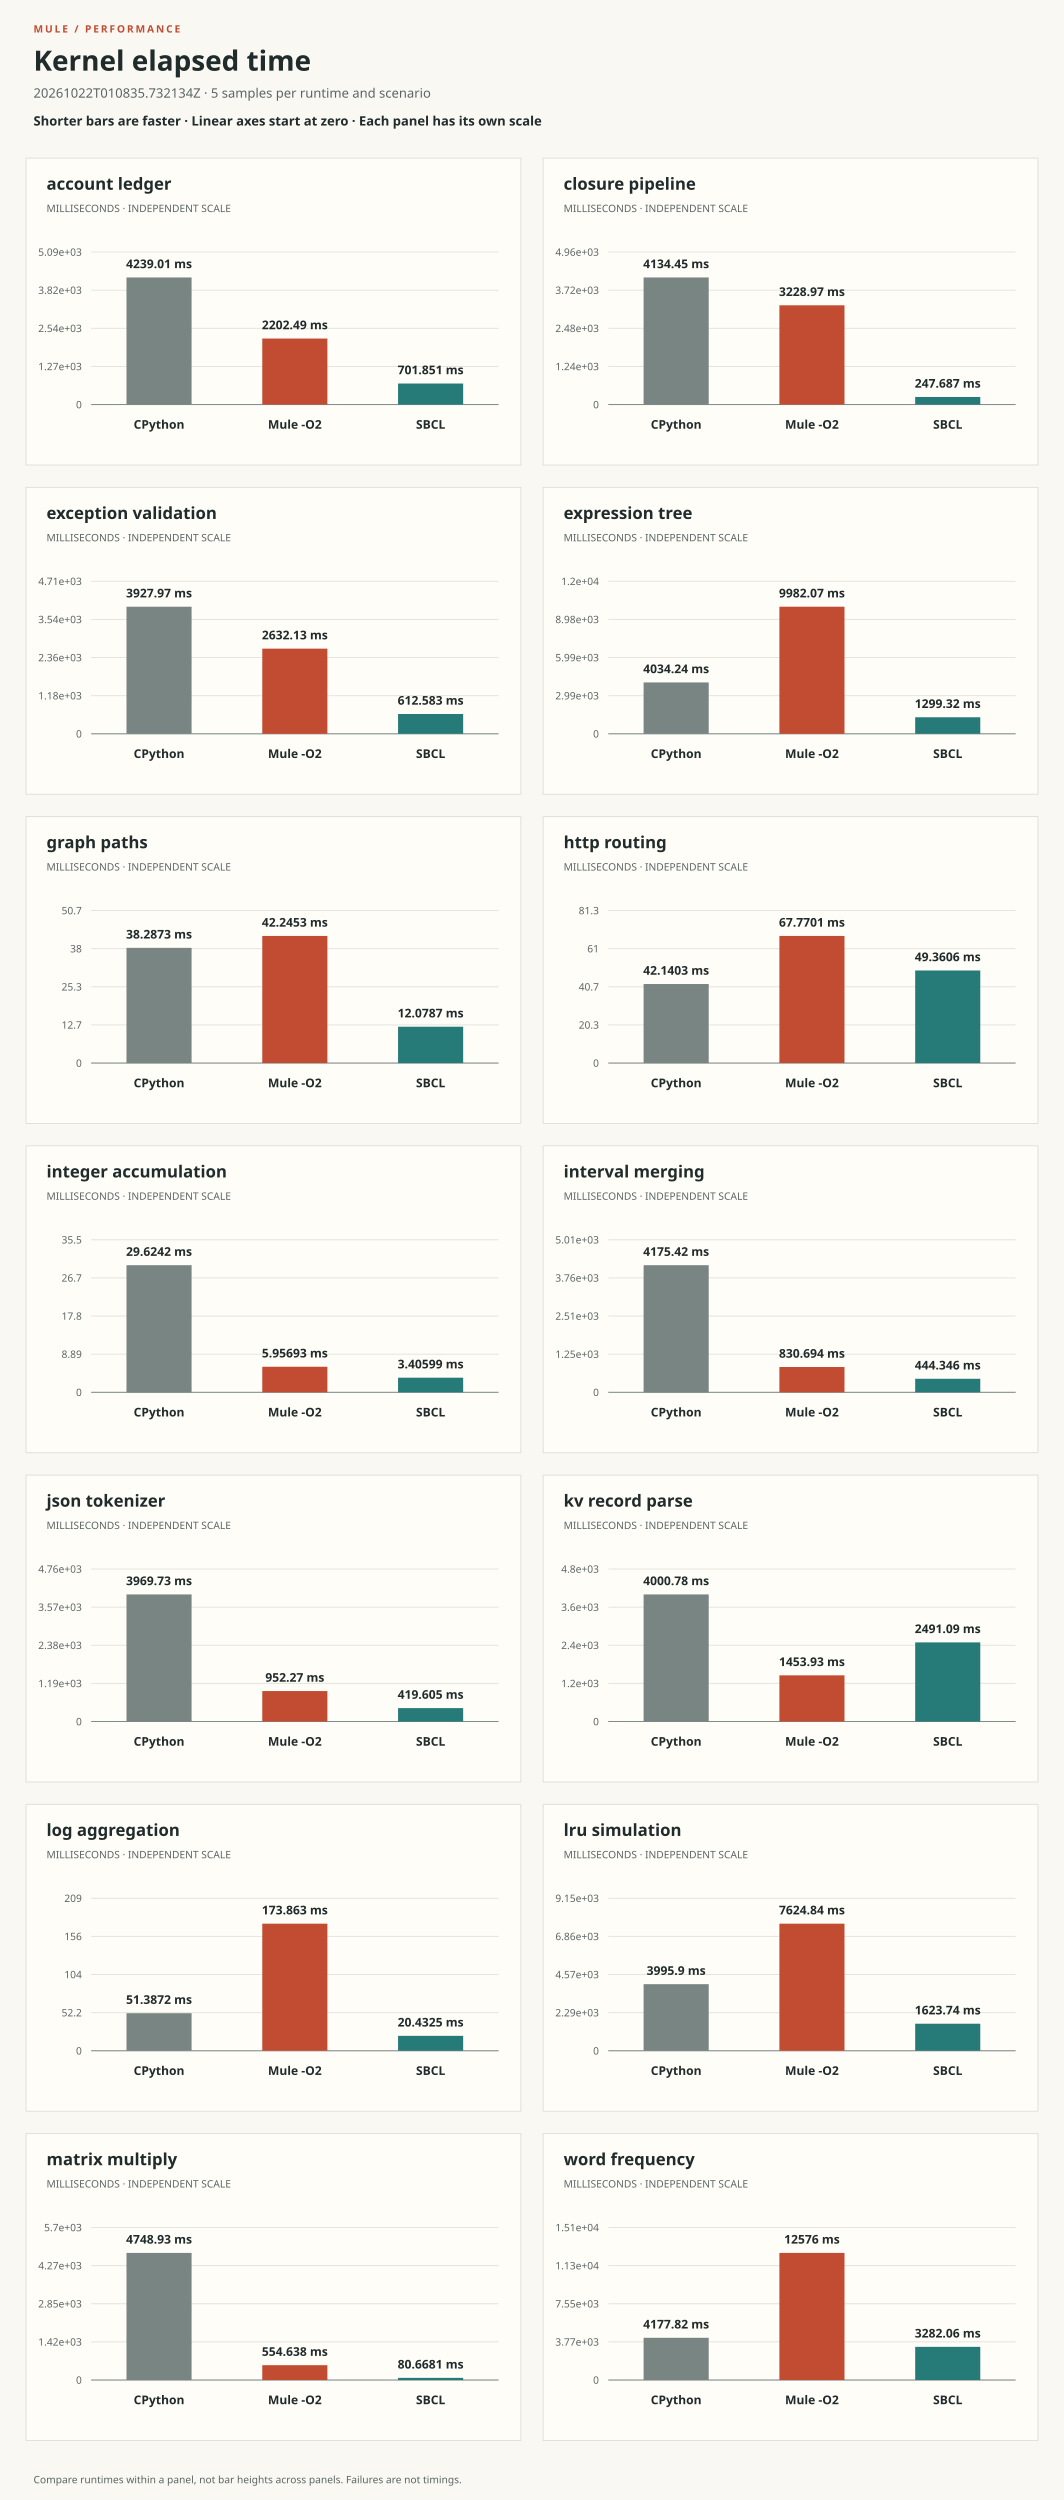
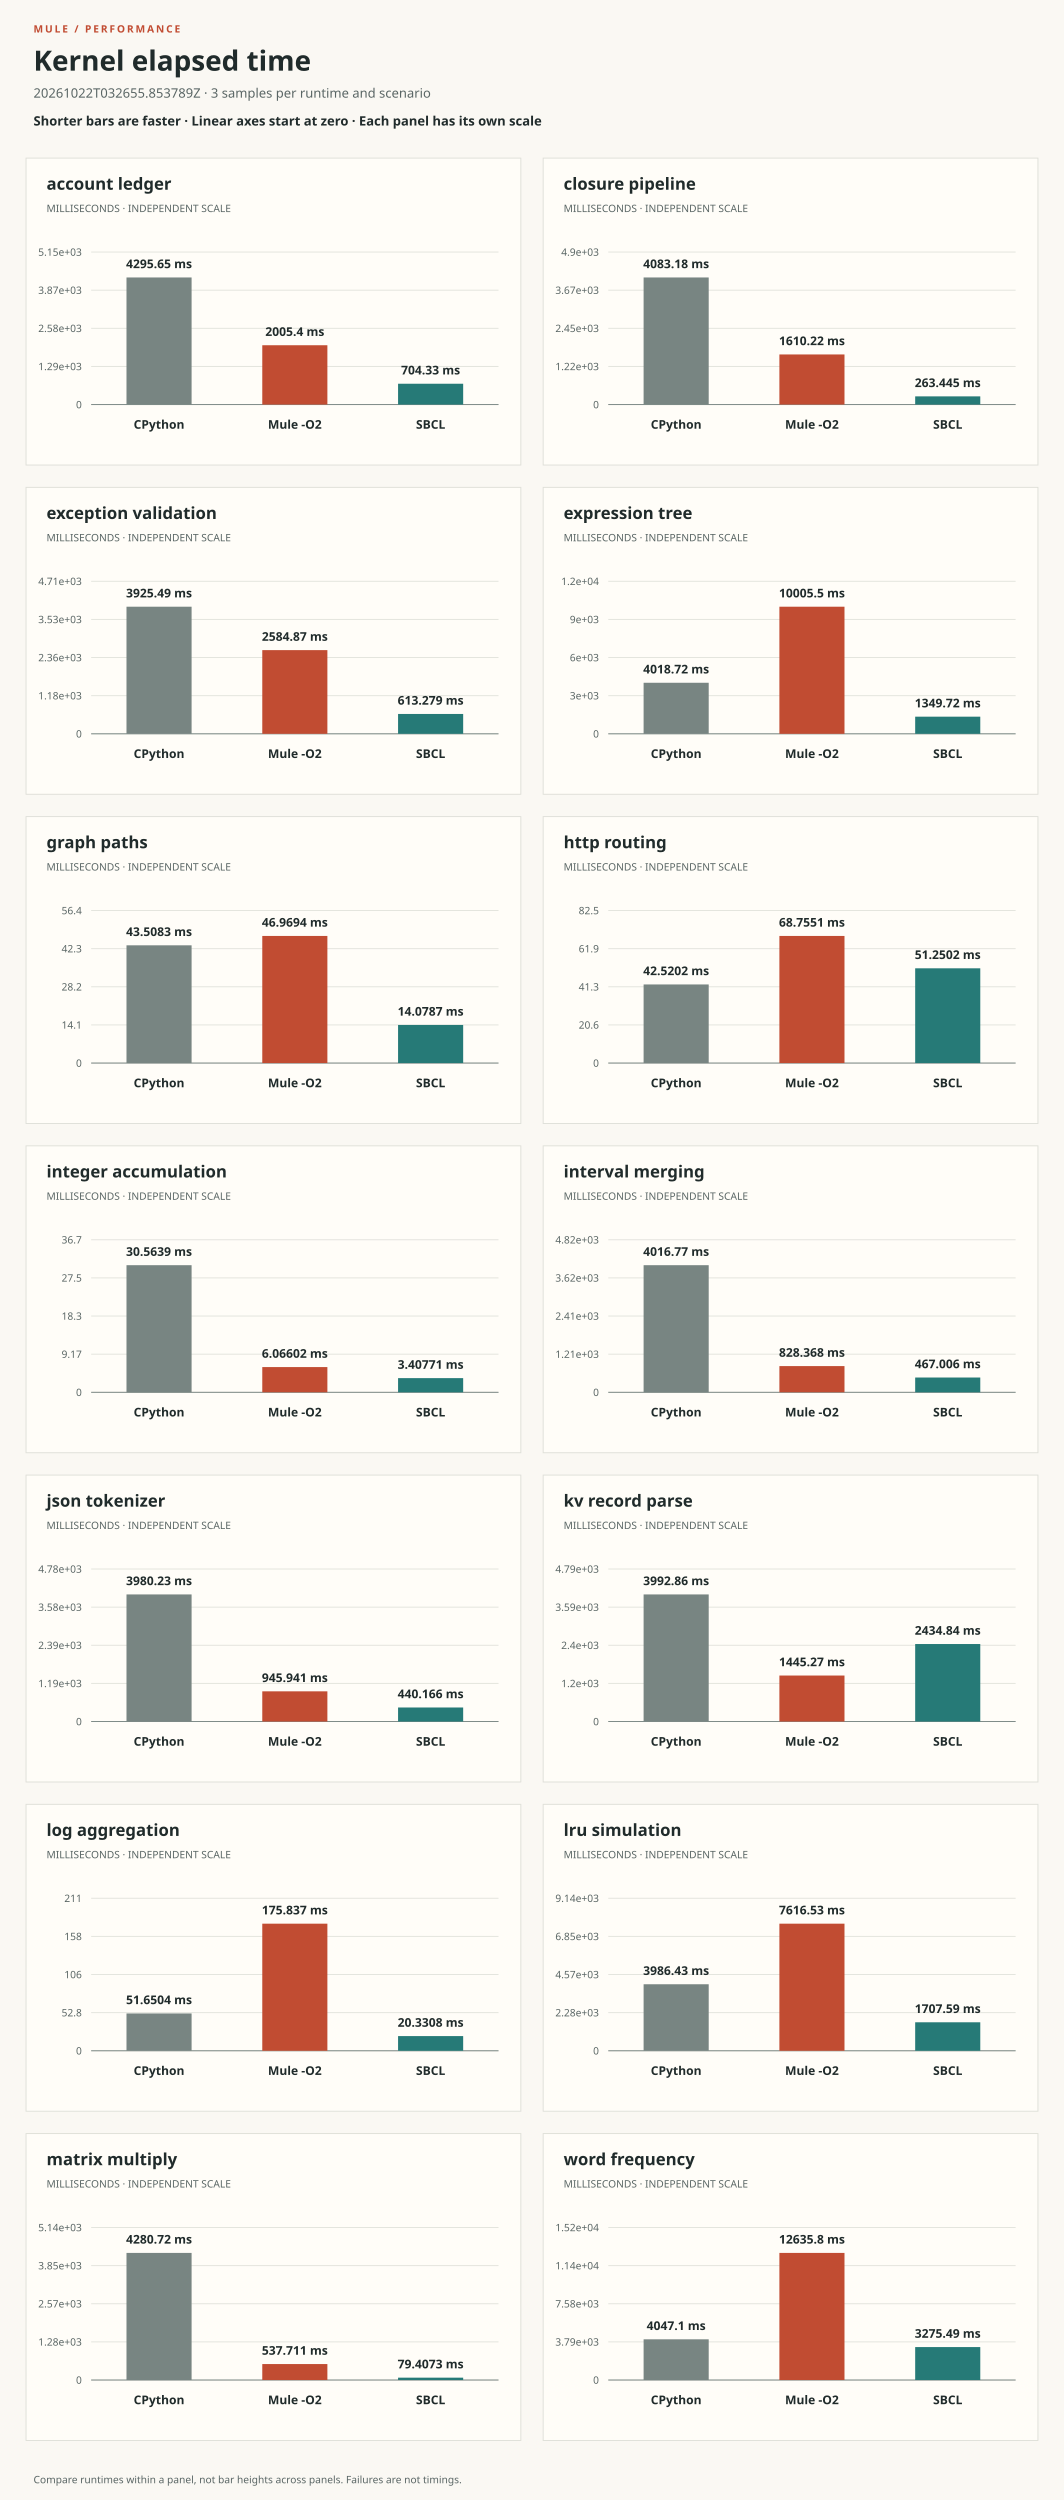
<svg xmlns="http://www.w3.org/2000/svg" viewBox="0 0 1144 2688" role="img" aria-labelledby="title description">
  <rect width="1144" height="2688" fill="#faf8f3" />
  <g font-family="system-ui,sans-serif" fill="#202b2b" font-size="14">
    <text x="36" y="35" font-size="11" font-weight="700" letter-spacing="2" fill="#c14c32">MULE / PERFORMANCE</text>
    <text x="36" y="76" font-size="30" font-weight="650">Kernel elapsed time</text>
-     <text x="36" y="105" fill="#596564">20261022T010835.732134Z · 5 samples per runtime and scenario</text>
+     <text x="36" y="105" fill="#596564">20261022T032655.853789Z · 3 samples per runtime and scenario</text>
    <text x="36" y="135" font-weight="600">Shorter bars are faster · Linear axes start at zero · Each panel has its own scale</text>
    <g data-case="account_ledger">
      <rect x="28" y="170" width="532" height="330" fill="#fffdf8" stroke="#dedfd8" />
      <text x="50" y="204" font-size="18" font-weight="650">account ledger</text>
      <text x="50" y="228" font-size="11" fill="#596564">MILLISECONDS · INDEPENDENT SCALE</text>
      <line x1="98" y1="435.00" x2="536" y2="435.00" stroke="#e2e3dc" />
      <text x="88" y="439.00" font-size="11" fill="#596564" text-anchor="end">0</text>
      <line x1="98" y1="394.00" x2="536" y2="394.00" stroke="#e2e3dc" />
-       <text x="88" y="398.00" font-size="11" fill="#596564" text-anchor="end">1.27e+03</text>
+       <text x="88" y="398.00" font-size="11" fill="#596564" text-anchor="end">1.29e+03</text>
      <line x1="98" y1="353.00" x2="536" y2="353.00" stroke="#e2e3dc" />
-       <text x="88" y="357.00" font-size="11" fill="#596564" text-anchor="end">2.54e+03</text>
+       <text x="88" y="357.00" font-size="11" fill="#596564" text-anchor="end">2.58e+03</text>
      <line x1="98" y1="312.00" x2="536" y2="312.00" stroke="#e2e3dc" />
-       <text x="88" y="316.00" font-size="11" fill="#596564" text-anchor="end">3.82e+03</text>
+       <text x="88" y="316.00" font-size="11" fill="#596564" text-anchor="end">3.87e+03</text>
      <line x1="98" y1="271.00" x2="536" y2="271.00" stroke="#e2e3dc" />
-       <text x="88" y="275.00" font-size="11" fill="#596564" text-anchor="end">5.09e+03</text>
+       <text x="88" y="275.00" font-size="11" fill="#596564" text-anchor="end">5.15e+03</text>
      <line data-zero-y="435" x1="98" y1="435" x2="536" y2="435" stroke="#788582" />
-       <rect data-runtime="cpython" data-ms="4239.0072980015248" x="136.00" y="298.33" width="70.00" height="136.67" fill="#788582" />
-       <text x="171.00" y="288.33" text-anchor="middle" font-size="13" font-weight="650">4239.01 ms</text>
+       <rect data-runtime="cpython" data-ms="4295.6498000021384" x="136.00" y="298.33" width="70.00" height="136.67" fill="#788582" />
+       <text x="171.00" y="288.33" text-anchor="middle" font-size="13" font-weight="650">4295.65 ms</text>
      <text data-runtime="cpython" x="171.00" y="461" text-anchor="middle" font-size="13" font-weight="600">CPython</text>
-       <rect data-runtime="mule-o2" data-ms="2202.4853719995008" x="282.00" y="363.99" width="70.00" height="71.01" fill="#c14c32" />
-       <text x="317.00" y="353.99" text-anchor="middle" font-size="13" font-weight="650">2202.49 ms</text>
+       <rect data-runtime="mule-o2" data-ms="2005.4009609993955" x="282.00" y="371.20" width="70.00" height="63.80" fill="#c14c32" />
+       <text x="317.00" y="361.20" text-anchor="middle" font-size="13" font-weight="650">2005.4 ms</text>
      <text data-runtime="mule-o2" x="317.00" y="461" text-anchor="middle" font-size="13" font-weight="600">Mule -O2</text>
-       <rect data-runtime="sbcl" data-ms="701.85125500211143" x="428.00" y="412.37" width="70.00" height="22.63" fill="#267a77" />
-       <text x="463.00" y="402.37" text-anchor="middle" font-size="13" font-weight="650">701.851 ms</text>
+       <rect data-runtime="sbcl" data-ms="704.32953800263931" x="428.00" y="412.59" width="70.00" height="22.41" fill="#267a77" />
+       <text x="463.00" y="402.59" text-anchor="middle" font-size="13" font-weight="650">704.33 ms</text>
      <text data-runtime="sbcl" x="463.00" y="461" text-anchor="middle" font-size="13" font-weight="600">SBCL</text>
    </g>
    <g data-case="closure_pipeline">
      <rect x="584" y="170" width="532" height="330" fill="#fffdf8" stroke="#dedfd8" />
      <text x="606" y="204" font-size="18" font-weight="650">closure pipeline</text>
      <text x="606" y="228" font-size="11" fill="#596564">MILLISECONDS · INDEPENDENT SCALE</text>
      <line x1="654" y1="435.00" x2="1092" y2="435.00" stroke="#e2e3dc" />
      <text x="644" y="439.00" font-size="11" fill="#596564" text-anchor="end">0</text>
      <line x1="654" y1="394.00" x2="1092" y2="394.00" stroke="#e2e3dc" />
-       <text x="644" y="398.00" font-size="11" fill="#596564" text-anchor="end">1.24e+03</text>
+       <text x="644" y="398.00" font-size="11" fill="#596564" text-anchor="end">1.22e+03</text>
      <line x1="654" y1="353.00" x2="1092" y2="353.00" stroke="#e2e3dc" />
-       <text x="644" y="357.00" font-size="11" fill="#596564" text-anchor="end">2.48e+03</text>
+       <text x="644" y="357.00" font-size="11" fill="#596564" text-anchor="end">2.45e+03</text>
      <line x1="654" y1="312.00" x2="1092" y2="312.00" stroke="#e2e3dc" />
-       <text x="644" y="316.00" font-size="11" fill="#596564" text-anchor="end">3.72e+03</text>
+       <text x="644" y="316.00" font-size="11" fill="#596564" text-anchor="end">3.67e+03</text>
      <line x1="654" y1="271.00" x2="1092" y2="271.00" stroke="#e2e3dc" />
-       <text x="644" y="275.00" font-size="11" fill="#596564" text-anchor="end">4.96e+03</text>
+       <text x="644" y="275.00" font-size="11" fill="#596564" text-anchor="end">4.9e+03</text>
      <line data-zero-y="435" x1="654" y1="435" x2="1092" y2="435" stroke="#788582" />
-       <rect data-runtime="cpython" data-ms="4134.4491480012948" x="692.00" y="298.33" width="70.00" height="136.67" fill="#788582" />
-       <text x="727.00" y="288.33" text-anchor="middle" font-size="13" font-weight="650">4134.45 ms</text>
+       <rect data-runtime="cpython" data-ms="4083.1812180003908" x="692.00" y="298.33" width="70.00" height="136.67" fill="#788582" />
+       <text x="727.00" y="288.33" text-anchor="middle" font-size="13" font-weight="650">4083.18 ms</text>
      <text data-runtime="cpython" x="727.00" y="461" text-anchor="middle" font-size="13" font-weight="600">CPython</text>
-       <rect data-runtime="mule-o2" data-ms="3228.971027998341" x="838.00" y="328.26" width="70.00" height="106.74" fill="#c14c32" />
-       <text x="873.00" y="318.26" text-anchor="middle" font-size="13" font-weight="650">3228.97 ms</text>
+       <rect data-runtime="mule-o2" data-ms="1610.2171820020885" x="838.00" y="381.11" width="70.00" height="53.89" fill="#c14c32" />
+       <text x="873.00" y="371.11" text-anchor="middle" font-size="13" font-weight="650">1610.22 ms</text>
      <text data-runtime="mule-o2" x="873.00" y="461" text-anchor="middle" font-size="13" font-weight="600">Mule -O2</text>
-       <rect data-runtime="sbcl" data-ms="247.68720499923802" x="984.00" y="426.81" width="70.00" height="8.19" fill="#267a77" />
-       <text x="1019.00" y="416.81" text-anchor="middle" font-size="13" font-weight="650">247.687 ms</text>
+       <rect data-runtime="sbcl" data-ms="263.44468900060747" x="984.00" y="426.18" width="70.00" height="8.82" fill="#267a77" />
+       <text x="1019.00" y="416.18" text-anchor="middle" font-size="13" font-weight="650">263.445 ms</text>
      <text data-runtime="sbcl" x="1019.00" y="461" text-anchor="middle" font-size="13" font-weight="600">SBCL</text>
    </g>
    <g data-case="exception_validation">
      <rect x="28" y="524" width="532" height="330" fill="#fffdf8" stroke="#dedfd8" />
      <text x="50" y="558" font-size="18" font-weight="650">exception validation</text>
      <text x="50" y="582" font-size="11" fill="#596564">MILLISECONDS · INDEPENDENT SCALE</text>
      <line x1="98" y1="789.00" x2="536" y2="789.00" stroke="#e2e3dc" />
      <text x="88" y="793.00" font-size="11" fill="#596564" text-anchor="end">0</text>
      <line x1="98" y1="748.00" x2="536" y2="748.00" stroke="#e2e3dc" />
      <text x="88" y="752.00" font-size="11" fill="#596564" text-anchor="end">1.18e+03</text>
      <line x1="98" y1="707.00" x2="536" y2="707.00" stroke="#e2e3dc" />
      <text x="88" y="711.00" font-size="11" fill="#596564" text-anchor="end">2.36e+03</text>
      <line x1="98" y1="666.00" x2="536" y2="666.00" stroke="#e2e3dc" />
-       <text x="88" y="670.00" font-size="11" fill="#596564" text-anchor="end">3.54e+03</text>
+       <text x="88" y="670.00" font-size="11" fill="#596564" text-anchor="end">3.53e+03</text>
      <line x1="98" y1="625.00" x2="536" y2="625.00" stroke="#e2e3dc" />
      <text x="88" y="629.00" font-size="11" fill="#596564" text-anchor="end">4.71e+03</text>
      <line data-zero-y="789" x1="98" y1="789" x2="536" y2="789" stroke="#788582" />
-       <rect data-runtime="cpython" data-ms="3927.9719609985477" x="136.00" y="652.33" width="70.00" height="136.67" fill="#788582" />
-       <text x="171.00" y="642.33" text-anchor="middle" font-size="13" font-weight="650">3927.97 ms</text>
+       <rect data-runtime="cpython" data-ms="3925.4858260028413" x="136.00" y="652.33" width="70.00" height="136.67" fill="#788582" />
+       <text x="171.00" y="642.33" text-anchor="middle" font-size="13" font-weight="650">3925.49 ms</text>
      <text data-runtime="cpython" x="171.00" y="815" text-anchor="middle" font-size="13" font-weight="600">CPython</text>
-       <rect data-runtime="mule-o2" data-ms="2632.1332570005325" x="282.00" y="697.42" width="70.00" height="91.58" fill="#c14c32" />
-       <text x="317.00" y="687.42" text-anchor="middle" font-size="13" font-weight="650">2632.13 ms</text>
+       <rect data-runtime="mule-o2" data-ms="2584.8655089976091" x="282.00" y="699.01" width="70.00" height="89.99" fill="#c14c32" />
+       <text x="317.00" y="689.01" text-anchor="middle" font-size="13" font-weight="650">2584.87 ms</text>
      <text data-runtime="mule-o2" x="317.00" y="815" text-anchor="middle" font-size="13" font-weight="600">Mule -O2</text>
-       <rect data-runtime="sbcl" data-ms="612.58328099938808" x="428.00" y="767.69" width="70.00" height="21.31" fill="#267a77" />
-       <text x="463.00" y="757.69" text-anchor="middle" font-size="13" font-weight="650">612.583 ms</text>
+       <rect data-runtime="sbcl" data-ms="613.27900800097268" x="428.00" y="767.65" width="70.00" height="21.35" fill="#267a77" />
+       <text x="463.00" y="757.65" text-anchor="middle" font-size="13" font-weight="650">613.279 ms</text>
      <text data-runtime="sbcl" x="463.00" y="815" text-anchor="middle" font-size="13" font-weight="600">SBCL</text>
    </g>
    <g data-case="expression_tree">
      <rect x="584" y="524" width="532" height="330" fill="#fffdf8" stroke="#dedfd8" />
      <text x="606" y="558" font-size="18" font-weight="650">expression tree</text>
      <text x="606" y="582" font-size="11" fill="#596564">MILLISECONDS · INDEPENDENT SCALE</text>
      <line x1="654" y1="789.00" x2="1092" y2="789.00" stroke="#e2e3dc" />
      <text x="644" y="793.00" font-size="11" fill="#596564" text-anchor="end">0</text>
      <line x1="654" y1="748.00" x2="1092" y2="748.00" stroke="#e2e3dc" />
-       <text x="644" y="752.00" font-size="11" fill="#596564" text-anchor="end">2.99e+03</text>
+       <text x="644" y="752.00" font-size="11" fill="#596564" text-anchor="end">3e+03</text>
      <line x1="654" y1="707.00" x2="1092" y2="707.00" stroke="#e2e3dc" />
-       <text x="644" y="711.00" font-size="11" fill="#596564" text-anchor="end">5.99e+03</text>
+       <text x="644" y="711.00" font-size="11" fill="#596564" text-anchor="end">6e+03</text>
      <line x1="654" y1="666.00" x2="1092" y2="666.00" stroke="#e2e3dc" />
-       <text x="644" y="670.00" font-size="11" fill="#596564" text-anchor="end">8.98e+03</text>
+       <text x="644" y="670.00" font-size="11" fill="#596564" text-anchor="end">9e+03</text>
      <line x1="654" y1="625.00" x2="1092" y2="625.00" stroke="#e2e3dc" />
      <text x="644" y="629.00" font-size="11" fill="#596564" text-anchor="end">1.2e+04</text>
      <line data-zero-y="789" x1="654" y1="789" x2="1092" y2="789" stroke="#788582" />
-       <rect data-runtime="cpython" data-ms="4034.2350210012228" x="692.00" y="733.77" width="70.00" height="55.23" fill="#788582" />
-       <text x="727.00" y="723.77" text-anchor="middle" font-size="13" font-weight="650">4034.24 ms</text>
+       <rect data-runtime="cpython" data-ms="4018.7200609980209" x="692.00" y="734.11" width="70.00" height="54.89" fill="#788582" />
+       <text x="727.00" y="724.11" text-anchor="middle" font-size="13" font-weight="650">4018.72 ms</text>
      <text data-runtime="cpython" x="727.00" y="815" text-anchor="middle" font-size="13" font-weight="600">CPython</text>
-       <rect data-runtime="mule-o2" data-ms="9982.067618999281" x="838.00" y="652.33" width="70.00" height="136.67" fill="#c14c32" />
-       <text x="873.00" y="642.33" text-anchor="middle" font-size="13" font-weight="650">9982.07 ms</text>
+       <rect data-runtime="mule-o2" data-ms="10005.468662999192" x="838.00" y="652.33" width="70.00" height="136.67" fill="#c14c32" />
+       <text x="873.00" y="642.33" text-anchor="middle" font-size="13" font-weight="650">10005.5 ms</text>
      <text data-runtime="mule-o2" x="873.00" y="815" text-anchor="middle" font-size="13" font-weight="600">Mule -O2</text>
-       <rect data-runtime="sbcl" data-ms="1299.3203440018988" x="984.00" y="771.21" width="70.00" height="17.79" fill="#267a77" />
-       <text x="1019.00" y="761.21" text-anchor="middle" font-size="13" font-weight="650">1299.32 ms</text>
+       <rect data-runtime="sbcl" data-ms="1349.7156789999281" x="984.00" y="770.56" width="70.00" height="18.44" fill="#267a77" />
+       <text x="1019.00" y="760.56" text-anchor="middle" font-size="13" font-weight="650">1349.72 ms</text>
      <text data-runtime="sbcl" x="1019.00" y="815" text-anchor="middle" font-size="13" font-weight="600">SBCL</text>
    </g>
    <g data-case="graph_paths">
      <rect x="28" y="878" width="532" height="330" fill="#fffdf8" stroke="#dedfd8" />
      <text x="50" y="912" font-size="18" font-weight="650">graph paths</text>
      <text x="50" y="936" font-size="11" fill="#596564">MILLISECONDS · INDEPENDENT SCALE</text>
      <line x1="98" y1="1143.00" x2="536" y2="1143.00" stroke="#e2e3dc" />
      <text x="88" y="1147.00" font-size="11" fill="#596564" text-anchor="end">0</text>
      <line x1="98" y1="1102.00" x2="536" y2="1102.00" stroke="#e2e3dc" />
-       <text x="88" y="1106.00" font-size="11" fill="#596564" text-anchor="end">12.7</text>
+       <text x="88" y="1106.00" font-size="11" fill="#596564" text-anchor="end">14.1</text>
      <line x1="98" y1="1061.00" x2="536" y2="1061.00" stroke="#e2e3dc" />
-       <text x="88" y="1065.00" font-size="11" fill="#596564" text-anchor="end">25.3</text>
+       <text x="88" y="1065.00" font-size="11" fill="#596564" text-anchor="end">28.2</text>
      <line x1="98" y1="1020.00" x2="536" y2="1020.00" stroke="#e2e3dc" />
-       <text x="88" y="1024.00" font-size="11" fill="#596564" text-anchor="end">38</text>
+       <text x="88" y="1024.00" font-size="11" fill="#596564" text-anchor="end">42.3</text>
      <line x1="98" y1="979.00" x2="536" y2="979.00" stroke="#e2e3dc" />
-       <text x="88" y="983.00" font-size="11" fill="#596564" text-anchor="end">50.7</text>
+       <text x="88" y="983.00" font-size="11" fill="#596564" text-anchor="end">56.4</text>
      <line data-zero-y="1143" x1="98" y1="1143" x2="536" y2="1143" stroke="#788582" />
-       <rect data-runtime="cpython" data-ms="38.287270999717293" x="136.00" y="1019.14" width="70.00" height="123.86" fill="#788582" />
-       <text x="171.00" y="1009.14" text-anchor="middle" font-size="13" font-weight="650">38.2873 ms</text>
+       <rect data-runtime="cpython" data-ms="43.508342001587152" x="136.00" y="1016.40" width="70.00" height="126.60" fill="#788582" />
+       <text x="171.00" y="1006.40" text-anchor="middle" font-size="13" font-weight="650">43.5083 ms</text>
      <text data-runtime="cpython" x="171.00" y="1169" text-anchor="middle" font-size="13" font-weight="600">CPython</text>
-       <rect data-runtime="mule-o2" data-ms="42.24528299891972" x="282.00" y="1006.33" width="70.00" height="136.67" fill="#c14c32" />
-       <text x="317.00" y="996.33" text-anchor="middle" font-size="13" font-weight="650">42.2453 ms</text>
+       <rect data-runtime="mule-o2" data-ms="46.969433999038301" x="282.00" y="1006.33" width="70.00" height="136.67" fill="#c14c32" />
+       <text x="317.00" y="996.33" text-anchor="middle" font-size="13" font-weight="650">46.9694 ms</text>
      <text data-runtime="mule-o2" x="317.00" y="1169" text-anchor="middle" font-size="13" font-weight="600">Mule -O2</text>
-       <rect data-runtime="sbcl" data-ms="12.078650001058122" x="428.00" y="1103.92" width="70.00" height="39.08" fill="#267a77" />
-       <text x="463.00" y="1093.92" text-anchor="middle" font-size="13" font-weight="650">12.0787 ms</text>
+       <rect data-runtime="sbcl" data-ms="14.078666998102563" x="428.00" y="1102.04" width="70.00" height="40.96" fill="#267a77" />
+       <text x="463.00" y="1092.04" text-anchor="middle" font-size="13" font-weight="650">14.0787 ms</text>
      <text data-runtime="sbcl" x="463.00" y="1169" text-anchor="middle" font-size="13" font-weight="600">SBCL</text>
    </g>
    <g data-case="http_routing">
      <rect x="584" y="878" width="532" height="330" fill="#fffdf8" stroke="#dedfd8" />
      <text x="606" y="912" font-size="18" font-weight="650">http routing</text>
      <text x="606" y="936" font-size="11" fill="#596564">MILLISECONDS · INDEPENDENT SCALE</text>
      <line x1="654" y1="1143.00" x2="1092" y2="1143.00" stroke="#e2e3dc" />
      <text x="644" y="1147.00" font-size="11" fill="#596564" text-anchor="end">0</text>
      <line x1="654" y1="1102.00" x2="1092" y2="1102.00" stroke="#e2e3dc" />
-       <text x="644" y="1106.00" font-size="11" fill="#596564" text-anchor="end">20.3</text>
+       <text x="644" y="1106.00" font-size="11" fill="#596564" text-anchor="end">20.6</text>
      <line x1="654" y1="1061.00" x2="1092" y2="1061.00" stroke="#e2e3dc" />
-       <text x="644" y="1065.00" font-size="11" fill="#596564" text-anchor="end">40.7</text>
+       <text x="644" y="1065.00" font-size="11" fill="#596564" text-anchor="end">41.3</text>
      <line x1="654" y1="1020.00" x2="1092" y2="1020.00" stroke="#e2e3dc" />
-       <text x="644" y="1024.00" font-size="11" fill="#596564" text-anchor="end">61</text>
+       <text x="644" y="1024.00" font-size="11" fill="#596564" text-anchor="end">61.9</text>
      <line x1="654" y1="979.00" x2="1092" y2="979.00" stroke="#e2e3dc" />
-       <text x="644" y="983.00" font-size="11" fill="#596564" text-anchor="end">81.3</text>
+       <text x="644" y="983.00" font-size="11" fill="#596564" text-anchor="end">82.5</text>
      <line data-zero-y="1143" x1="654" y1="1143" x2="1092" y2="1143" stroke="#788582" />
-       <rect data-runtime="cpython" data-ms="42.140345998632256" x="692.00" y="1058.02" width="70.00" height="84.98" fill="#788582" />
-       <text x="727.00" y="1048.02" text-anchor="middle" font-size="13" font-weight="650">42.1403 ms</text>
+       <rect data-runtime="cpython" data-ms="42.520202001469443" x="692.00" y="1058.48" width="70.00" height="84.52" fill="#788582" />
+       <text x="727.00" y="1048.48" text-anchor="middle" font-size="13" font-weight="650">42.5202 ms</text>
      <text data-runtime="cpython" x="727.00" y="1169" text-anchor="middle" font-size="13" font-weight="600">CPython</text>
-       <rect data-runtime="mule-o2" data-ms="67.770113000733545" x="838.00" y="1006.33" width="70.00" height="136.67" fill="#c14c32" />
-       <text x="873.00" y="996.33" text-anchor="middle" font-size="13" font-weight="650">67.7701 ms</text>
+       <rect data-runtime="mule-o2" data-ms="68.7550540023949" x="838.00" y="1006.33" width="70.00" height="136.67" fill="#c14c32" />
+       <text x="873.00" y="996.33" text-anchor="middle" font-size="13" font-weight="650">68.7551 ms</text>
      <text data-runtime="mule-o2" x="873.00" y="1169" text-anchor="middle" font-size="13" font-weight="600">Mule -O2</text>
-       <rect data-runtime="sbcl" data-ms="49.360557000909466" x="984.00" y="1043.46" width="70.00" height="99.54" fill="#267a77" />
-       <text x="1019.00" y="1033.46" text-anchor="middle" font-size="13" font-weight="650">49.3606 ms</text>
+       <rect data-runtime="sbcl" data-ms="51.250212000013562" x="984.00" y="1041.13" width="70.00" height="101.87" fill="#267a77" />
+       <text x="1019.00" y="1031.13" text-anchor="middle" font-size="13" font-weight="650">51.2502 ms</text>
      <text data-runtime="sbcl" x="1019.00" y="1169" text-anchor="middle" font-size="13" font-weight="600">SBCL</text>
    </g>
    <g data-case="integer_accumulation">
      <rect x="28" y="1232" width="532" height="330" fill="#fffdf8" stroke="#dedfd8" />
      <text x="50" y="1266" font-size="18" font-weight="650">integer accumulation</text>
      <text x="50" y="1290" font-size="11" fill="#596564">MILLISECONDS · INDEPENDENT SCALE</text>
      <line x1="98" y1="1497.00" x2="536" y2="1497.00" stroke="#e2e3dc" />
      <text x="88" y="1501.00" font-size="11" fill="#596564" text-anchor="end">0</text>
      <line x1="98" y1="1456.00" x2="536" y2="1456.00" stroke="#e2e3dc" />
-       <text x="88" y="1460.00" font-size="11" fill="#596564" text-anchor="end">8.89</text>
+       <text x="88" y="1460.00" font-size="11" fill="#596564" text-anchor="end">9.17</text>
      <line x1="98" y1="1415.00" x2="536" y2="1415.00" stroke="#e2e3dc" />
-       <text x="88" y="1419.00" font-size="11" fill="#596564" text-anchor="end">17.8</text>
+       <text x="88" y="1419.00" font-size="11" fill="#596564" text-anchor="end">18.3</text>
      <line x1="98" y1="1374.00" x2="536" y2="1374.00" stroke="#e2e3dc" />
-       <text x="88" y="1378.00" font-size="11" fill="#596564" text-anchor="end">26.7</text>
+       <text x="88" y="1378.00" font-size="11" fill="#596564" text-anchor="end">27.5</text>
      <line x1="98" y1="1333.00" x2="536" y2="1333.00" stroke="#e2e3dc" />
-       <text x="88" y="1337.00" font-size="11" fill="#596564" text-anchor="end">35.5</text>
+       <text x="88" y="1337.00" font-size="11" fill="#596564" text-anchor="end">36.7</text>
      <line data-zero-y="1497" x1="98" y1="1497" x2="536" y2="1497" stroke="#788582" />
-       <rect data-runtime="cpython" data-ms="29.624155999044888" x="136.00" y="1360.33" width="70.00" height="136.67" fill="#788582" />
-       <text x="171.00" y="1350.33" text-anchor="middle" font-size="13" font-weight="650">29.6242 ms</text>
+       <rect data-runtime="cpython" data-ms="30.563930002244888" x="136.00" y="1360.33" width="70.00" height="136.67" fill="#788582" />
+       <text x="171.00" y="1350.33" text-anchor="middle" font-size="13" font-weight="650">30.5639 ms</text>
      <text data-runtime="cpython" x="171.00" y="1523" text-anchor="middle" font-size="13" font-weight="600">CPython</text>
-       <rect data-runtime="mule-o2" data-ms="5.9569260010903236" x="282.00" y="1469.52" width="70.00" height="27.48" fill="#c14c32" />
-       <text x="317.00" y="1459.52" text-anchor="middle" font-size="13" font-weight="650">5.95693 ms</text>
+       <rect data-runtime="mule-o2" data-ms="6.0660209965135437" x="282.00" y="1469.88" width="70.00" height="27.12" fill="#c14c32" />
+       <text x="317.00" y="1459.88" text-anchor="middle" font-size="13" font-weight="650">6.06602 ms</text>
      <text data-runtime="mule-o2" x="317.00" y="1523" text-anchor="middle" font-size="13" font-weight="600">Mule -O2</text>
-       <rect data-runtime="sbcl" data-ms="3.4059879981214181" x="428.00" y="1481.29" width="70.00" height="15.71" fill="#267a77" />
-       <text x="463.00" y="1471.29" text-anchor="middle" font-size="13" font-weight="650">3.40599 ms</text>
+       <rect data-runtime="sbcl" data-ms="3.4077119998983108" x="428.00" y="1481.76" width="70.00" height="15.24" fill="#267a77" />
+       <text x="463.00" y="1471.76" text-anchor="middle" font-size="13" font-weight="650">3.40771 ms</text>
      <text data-runtime="sbcl" x="463.00" y="1523" text-anchor="middle" font-size="13" font-weight="600">SBCL</text>
    </g>
    <g data-case="interval_merging">
      <rect x="584" y="1232" width="532" height="330" fill="#fffdf8" stroke="#dedfd8" />
      <text x="606" y="1266" font-size="18" font-weight="650">interval merging</text>
      <text x="606" y="1290" font-size="11" fill="#596564">MILLISECONDS · INDEPENDENT SCALE</text>
      <line x1="654" y1="1497.00" x2="1092" y2="1497.00" stroke="#e2e3dc" />
      <text x="644" y="1501.00" font-size="11" fill="#596564" text-anchor="end">0</text>
      <line x1="654" y1="1456.00" x2="1092" y2="1456.00" stroke="#e2e3dc" />
-       <text x="644" y="1460.00" font-size="11" fill="#596564" text-anchor="end">1.25e+03</text>
+       <text x="644" y="1460.00" font-size="11" fill="#596564" text-anchor="end">1.21e+03</text>
      <line x1="654" y1="1415.00" x2="1092" y2="1415.00" stroke="#e2e3dc" />
-       <text x="644" y="1419.00" font-size="11" fill="#596564" text-anchor="end">2.51e+03</text>
+       <text x="644" y="1419.00" font-size="11" fill="#596564" text-anchor="end">2.41e+03</text>
      <line x1="654" y1="1374.00" x2="1092" y2="1374.00" stroke="#e2e3dc" />
-       <text x="644" y="1378.00" font-size="11" fill="#596564" text-anchor="end">3.76e+03</text>
+       <text x="644" y="1378.00" font-size="11" fill="#596564" text-anchor="end">3.62e+03</text>
      <line x1="654" y1="1333.00" x2="1092" y2="1333.00" stroke="#e2e3dc" />
-       <text x="644" y="1337.00" font-size="11" fill="#596564" text-anchor="end">5.01e+03</text>
+       <text x="644" y="1337.00" font-size="11" fill="#596564" text-anchor="end">4.82e+03</text>
      <line data-zero-y="1497" x1="654" y1="1497" x2="1092" y2="1497" stroke="#788582" />
-       <rect data-runtime="cpython" data-ms="4175.4164300000411" x="692.00" y="1360.33" width="70.00" height="136.67" fill="#788582" />
-       <text x="727.00" y="1350.33" text-anchor="middle" font-size="13" font-weight="650">4175.42 ms</text>
+       <rect data-runtime="cpython" data-ms="4016.7668289977883" x="692.00" y="1360.33" width="70.00" height="136.67" fill="#788582" />
+       <text x="727.00" y="1350.33" text-anchor="middle" font-size="13" font-weight="650">4016.77 ms</text>
      <text data-runtime="cpython" x="727.00" y="1523" text-anchor="middle" font-size="13" font-weight="600">CPython</text>
-       <rect data-runtime="mule-o2" data-ms="830.69429000170203" x="838.00" y="1469.81" width="70.00" height="27.19" fill="#c14c32" />
-       <text x="873.00" y="1459.81" text-anchor="middle" font-size="13" font-weight="650">830.694 ms</text>
+       <rect data-runtime="mule-o2" data-ms="828.36808900174219" x="838.00" y="1468.82" width="70.00" height="28.18" fill="#c14c32" />
+       <text x="873.00" y="1458.82" text-anchor="middle" font-size="13" font-weight="650">828.368 ms</text>
      <text data-runtime="mule-o2" x="873.00" y="1523" text-anchor="middle" font-size="13" font-weight="600">Mule -O2</text>
-       <rect data-runtime="sbcl" data-ms="444.34632299817167" x="984.00" y="1482.46" width="70.00" height="14.54" fill="#267a77" />
-       <text x="1019.00" y="1472.46" text-anchor="middle" font-size="13" font-weight="650">444.346 ms</text>
+       <rect data-runtime="sbcl" data-ms="467.0058390001941" x="984.00" y="1481.11" width="70.00" height="15.89" fill="#267a77" />
+       <text x="1019.00" y="1471.11" text-anchor="middle" font-size="13" font-weight="650">467.006 ms</text>
      <text data-runtime="sbcl" x="1019.00" y="1523" text-anchor="middle" font-size="13" font-weight="600">SBCL</text>
    </g>
    <g data-case="json_tokenizer">
      <rect x="28" y="1586" width="532" height="330" fill="#fffdf8" stroke="#dedfd8" />
      <text x="50" y="1620" font-size="18" font-weight="650">json tokenizer</text>
      <text x="50" y="1644" font-size="11" fill="#596564">MILLISECONDS · INDEPENDENT SCALE</text>
      <line x1="98" y1="1851.00" x2="536" y2="1851.00" stroke="#e2e3dc" />
      <text x="88" y="1855.00" font-size="11" fill="#596564" text-anchor="end">0</text>
      <line x1="98" y1="1810.00" x2="536" y2="1810.00" stroke="#e2e3dc" />
      <text x="88" y="1814.00" font-size="11" fill="#596564" text-anchor="end">1.19e+03</text>
      <line x1="98" y1="1769.00" x2="536" y2="1769.00" stroke="#e2e3dc" />
-       <text x="88" y="1773.00" font-size="11" fill="#596564" text-anchor="end">2.38e+03</text>
+       <text x="88" y="1773.00" font-size="11" fill="#596564" text-anchor="end">2.39e+03</text>
      <line x1="98" y1="1728.00" x2="536" y2="1728.00" stroke="#e2e3dc" />
-       <text x="88" y="1732.00" font-size="11" fill="#596564" text-anchor="end">3.57e+03</text>
+       <text x="88" y="1732.00" font-size="11" fill="#596564" text-anchor="end">3.58e+03</text>
      <line x1="98" y1="1687.00" x2="536" y2="1687.00" stroke="#e2e3dc" />
-       <text x="88" y="1691.00" font-size="11" fill="#596564" text-anchor="end">4.76e+03</text>
+       <text x="88" y="1691.00" font-size="11" fill="#596564" text-anchor="end">4.78e+03</text>
      <line data-zero-y="1851" x1="98" y1="1851" x2="536" y2="1851" stroke="#788582" />
-       <rect data-runtime="cpython" data-ms="3969.7281799999473" x="136.00" y="1714.33" width="70.00" height="136.67" fill="#788582" />
-       <text x="171.00" y="1704.33" text-anchor="middle" font-size="13" font-weight="650">3969.73 ms</text>
+       <rect data-runtime="cpython" data-ms="3980.2342929979204" x="136.00" y="1714.33" width="70.00" height="136.67" fill="#788582" />
+       <text x="171.00" y="1704.33" text-anchor="middle" font-size="13" font-weight="650">3980.23 ms</text>
      <text data-runtime="cpython" x="171.00" y="1877" text-anchor="middle" font-size="13" font-weight="600">CPython</text>
-       <rect data-runtime="mule-o2" data-ms="952.26975799960201" x="282.00" y="1818.22" width="70.00" height="32.78" fill="#c14c32" />
-       <text x="317.00" y="1808.22" text-anchor="middle" font-size="13" font-weight="650">952.27 ms</text>
+       <rect data-runtime="mule-o2" data-ms="945.9412699980021" x="282.00" y="1818.52" width="70.00" height="32.48" fill="#c14c32" />
+       <text x="317.00" y="1808.52" text-anchor="middle" font-size="13" font-weight="650">945.941 ms</text>
      <text data-runtime="mule-o2" x="317.00" y="1877" text-anchor="middle" font-size="13" font-weight="600">Mule -O2</text>
-       <rect data-runtime="sbcl" data-ms="419.60470200137934" x="428.00" y="1836.55" width="70.00" height="14.45" fill="#267a77" />
-       <text x="463.00" y="1826.55" text-anchor="middle" font-size="13" font-weight="650">419.605 ms</text>
+       <rect data-runtime="sbcl" data-ms="440.16575400019065" x="428.00" y="1835.89" width="70.00" height="15.11" fill="#267a77" />
+       <text x="463.00" y="1825.89" text-anchor="middle" font-size="13" font-weight="650">440.166 ms</text>
      <text data-runtime="sbcl" x="463.00" y="1877" text-anchor="middle" font-size="13" font-weight="600">SBCL</text>
    </g>
    <g data-case="kv_record_parse">
      <rect x="584" y="1586" width="532" height="330" fill="#fffdf8" stroke="#dedfd8" />
      <text x="606" y="1620" font-size="18" font-weight="650">kv record parse</text>
      <text x="606" y="1644" font-size="11" fill="#596564">MILLISECONDS · INDEPENDENT SCALE</text>
      <line x1="654" y1="1851.00" x2="1092" y2="1851.00" stroke="#e2e3dc" />
      <text x="644" y="1855.00" font-size="11" fill="#596564" text-anchor="end">0</text>
      <line x1="654" y1="1810.00" x2="1092" y2="1810.00" stroke="#e2e3dc" />
      <text x="644" y="1814.00" font-size="11" fill="#596564" text-anchor="end">1.2e+03</text>
      <line x1="654" y1="1769.00" x2="1092" y2="1769.00" stroke="#e2e3dc" />
      <text x="644" y="1773.00" font-size="11" fill="#596564" text-anchor="end">2.4e+03</text>
      <line x1="654" y1="1728.00" x2="1092" y2="1728.00" stroke="#e2e3dc" />
-       <text x="644" y="1732.00" font-size="11" fill="#596564" text-anchor="end">3.6e+03</text>
+       <text x="644" y="1732.00" font-size="11" fill="#596564" text-anchor="end">3.59e+03</text>
      <line x1="654" y1="1687.00" x2="1092" y2="1687.00" stroke="#e2e3dc" />
-       <text x="644" y="1691.00" font-size="11" fill="#596564" text-anchor="end">4.8e+03</text>
+       <text x="644" y="1691.00" font-size="11" fill="#596564" text-anchor="end">4.79e+03</text>
      <line data-zero-y="1851" x1="654" y1="1851" x2="1092" y2="1851" stroke="#788582" />
-       <rect data-runtime="cpython" data-ms="4000.7809180024196" x="692.00" y="1714.33" width="70.00" height="136.67" fill="#788582" />
-       <text x="727.00" y="1704.33" text-anchor="middle" font-size="13" font-weight="650">4000.78 ms</text>
+       <rect data-runtime="cpython" data-ms="3992.856529999699" x="692.00" y="1714.33" width="70.00" height="136.67" fill="#788582" />
+       <text x="727.00" y="1704.33" text-anchor="middle" font-size="13" font-weight="650">3992.86 ms</text>
      <text data-runtime="cpython" x="727.00" y="1877" text-anchor="middle" font-size="13" font-weight="600">CPython</text>
-       <rect data-runtime="mule-o2" data-ms="1453.9276639989112" x="838.00" y="1801.33" width="70.00" height="49.67" fill="#c14c32" />
-       <text x="873.00" y="1791.33" text-anchor="middle" font-size="13" font-weight="650">1453.93 ms</text>
+       <rect data-runtime="mule-o2" data-ms="1445.2700360016024" x="838.00" y="1801.53" width="70.00" height="49.47" fill="#c14c32" />
+       <text x="873.00" y="1791.53" text-anchor="middle" font-size="13" font-weight="650">1445.27 ms</text>
      <text data-runtime="mule-o2" x="873.00" y="1877" text-anchor="middle" font-size="13" font-weight="600">Mule -O2</text>
-       <rect data-runtime="sbcl" data-ms="2491.0852119974152" x="984.00" y="1765.90" width="70.00" height="85.10" fill="#267a77" />
-       <text x="1019.00" y="1755.90" text-anchor="middle" font-size="13" font-weight="650">2491.09 ms</text>
+       <rect data-runtime="sbcl" data-ms="2434.8417510009313" x="984.00" y="1767.66" width="70.00" height="83.34" fill="#267a77" />
+       <text x="1019.00" y="1757.66" text-anchor="middle" font-size="13" font-weight="650">2434.84 ms</text>
      <text data-runtime="sbcl" x="1019.00" y="1877" text-anchor="middle" font-size="13" font-weight="600">SBCL</text>
    </g>
    <g data-case="log_aggregation">
      <rect x="28" y="1940" width="532" height="330" fill="#fffdf8" stroke="#dedfd8" />
      <text x="50" y="1974" font-size="18" font-weight="650">log aggregation</text>
      <text x="50" y="1998" font-size="11" fill="#596564">MILLISECONDS · INDEPENDENT SCALE</text>
      <line x1="98" y1="2205.00" x2="536" y2="2205.00" stroke="#e2e3dc" />
      <text x="88" y="2209.00" font-size="11" fill="#596564" text-anchor="end">0</text>
      <line x1="98" y1="2164.00" x2="536" y2="2164.00" stroke="#e2e3dc" />
-       <text x="88" y="2168.00" font-size="11" fill="#596564" text-anchor="end">52.2</text>
+       <text x="88" y="2168.00" font-size="11" fill="#596564" text-anchor="end">52.8</text>
      <line x1="98" y1="2123.00" x2="536" y2="2123.00" stroke="#e2e3dc" />
-       <text x="88" y="2127.00" font-size="11" fill="#596564" text-anchor="end">104</text>
+       <text x="88" y="2127.00" font-size="11" fill="#596564" text-anchor="end">106</text>
      <line x1="98" y1="2082.00" x2="536" y2="2082.00" stroke="#e2e3dc" />
-       <text x="88" y="2086.00" font-size="11" fill="#596564" text-anchor="end">156</text>
+       <text x="88" y="2086.00" font-size="11" fill="#596564" text-anchor="end">158</text>
      <line x1="98" y1="2041.00" x2="536" y2="2041.00" stroke="#e2e3dc" />
-       <text x="88" y="2045.00" font-size="11" fill="#596564" text-anchor="end">209</text>
+       <text x="88" y="2045.00" font-size="11" fill="#596564" text-anchor="end">211</text>
      <line data-zero-y="2205" x1="98" y1="2205" x2="536" y2="2205" stroke="#788582" />
-       <rect data-runtime="cpython" data-ms="51.38715700013563" x="136.00" y="2164.61" width="70.00" height="40.39" fill="#788582" />
-       <text x="171.00" y="2154.61" text-anchor="middle" font-size="13" font-weight="650">51.3872 ms</text>
+       <rect data-runtime="cpython" data-ms="51.65044099703664" x="136.00" y="2164.86" width="70.00" height="40.14" fill="#788582" />
+       <text x="171.00" y="2154.86" text-anchor="middle" font-size="13" font-weight="650">51.6504 ms</text>
      <text data-runtime="cpython" x="171.00" y="2231" text-anchor="middle" font-size="13" font-weight="600">CPython</text>
-       <rect data-runtime="mule-o2" data-ms="173.86257399994065" x="282.00" y="2068.33" width="70.00" height="136.67" fill="#c14c32" />
-       <text x="317.00" y="2058.33" text-anchor="middle" font-size="13" font-weight="650">173.863 ms</text>
+       <rect data-runtime="mule-o2" data-ms="175.83662700053537" x="282.00" y="2068.33" width="70.00" height="136.67" fill="#c14c32" />
+       <text x="317.00" y="2058.33" text-anchor="middle" font-size="13" font-weight="650">175.837 ms</text>
      <text data-runtime="mule-o2" x="317.00" y="2231" text-anchor="middle" font-size="13" font-weight="600">Mule -O2</text>
-       <rect data-runtime="sbcl" data-ms="20.432461002201308" x="428.00" y="2188.94" width="70.00" height="16.06" fill="#267a77" />
-       <text x="463.00" y="2178.94" text-anchor="middle" font-size="13" font-weight="650">20.4325 ms</text>
+       <rect data-runtime="sbcl" data-ms="20.330825998826185" x="428.00" y="2189.20" width="70.00" height="15.80" fill="#267a77" />
+       <text x="463.00" y="2179.20" text-anchor="middle" font-size="13" font-weight="650">20.3308 ms</text>
      <text data-runtime="sbcl" x="463.00" y="2231" text-anchor="middle" font-size="13" font-weight="600">SBCL</text>
    </g>
    <g data-case="lru_simulation">
      <rect x="584" y="1940" width="532" height="330" fill="#fffdf8" stroke="#dedfd8" />
      <text x="606" y="1974" font-size="18" font-weight="650">lru simulation</text>
      <text x="606" y="1998" font-size="11" fill="#596564">MILLISECONDS · INDEPENDENT SCALE</text>
      <line x1="654" y1="2205.00" x2="1092" y2="2205.00" stroke="#e2e3dc" />
      <text x="644" y="2209.00" font-size="11" fill="#596564" text-anchor="end">0</text>
      <line x1="654" y1="2164.00" x2="1092" y2="2164.00" stroke="#e2e3dc" />
-       <text x="644" y="2168.00" font-size="11" fill="#596564" text-anchor="end">2.29e+03</text>
+       <text x="644" y="2168.00" font-size="11" fill="#596564" text-anchor="end">2.28e+03</text>
      <line x1="654" y1="2123.00" x2="1092" y2="2123.00" stroke="#e2e3dc" />
      <text x="644" y="2127.00" font-size="11" fill="#596564" text-anchor="end">4.57e+03</text>
      <line x1="654" y1="2082.00" x2="1092" y2="2082.00" stroke="#e2e3dc" />
-       <text x="644" y="2086.00" font-size="11" fill="#596564" text-anchor="end">6.86e+03</text>
+       <text x="644" y="2086.00" font-size="11" fill="#596564" text-anchor="end">6.85e+03</text>
      <line x1="654" y1="2041.00" x2="1092" y2="2041.00" stroke="#e2e3dc" />
-       <text x="644" y="2045.00" font-size="11" fill="#596564" text-anchor="end">9.15e+03</text>
+       <text x="644" y="2045.00" font-size="11" fill="#596564" text-anchor="end">9.14e+03</text>
      <line data-zero-y="2205" x1="654" y1="2205" x2="1092" y2="2205" stroke="#788582" />
-       <rect data-runtime="cpython" data-ms="3995.8961730008014" x="692.00" y="2133.38" width="70.00" height="71.62" fill="#788582" />
-       <text x="727.00" y="2123.38" text-anchor="middle" font-size="13" font-weight="650">3995.9 ms</text>
+       <rect data-runtime="cpython" data-ms="3986.4277859996946" x="692.00" y="2133.47" width="70.00" height="71.53" fill="#788582" />
+       <text x="727.00" y="2123.47" text-anchor="middle" font-size="13" font-weight="650">3986.43 ms</text>
      <text data-runtime="cpython" x="727.00" y="2231" text-anchor="middle" font-size="13" font-weight="600">CPython</text>
-       <rect data-runtime="mule-o2" data-ms="7624.8418300019694" x="838.00" y="2068.33" width="70.00" height="136.67" fill="#c14c32" />
-       <text x="873.00" y="2058.33" text-anchor="middle" font-size="13" font-weight="650">7624.84 ms</text>
+       <rect data-runtime="mule-o2" data-ms="7616.5260599991598" x="838.00" y="2068.33" width="70.00" height="136.67" fill="#c14c32" />
+       <text x="873.00" y="2058.33" text-anchor="middle" font-size="13" font-weight="650">7616.53 ms</text>
      <text data-runtime="mule-o2" x="873.00" y="2231" text-anchor="middle" font-size="13" font-weight="600">Mule -O2</text>
-       <rect data-runtime="sbcl" data-ms="1623.7390950009285" x="984.00" y="2175.90" width="70.00" height="29.10" fill="#267a77" />
-       <text x="1019.00" y="2165.90" text-anchor="middle" font-size="13" font-weight="650">1623.74 ms</text>
+       <rect data-runtime="sbcl" data-ms="1707.58875699903" x="984.00" y="2174.36" width="70.00" height="30.64" fill="#267a77" />
+       <text x="1019.00" y="2164.36" text-anchor="middle" font-size="13" font-weight="650">1707.59 ms</text>
      <text data-runtime="sbcl" x="1019.00" y="2231" text-anchor="middle" font-size="13" font-weight="600">SBCL</text>
    </g>
    <g data-case="matrix_multiply">
      <rect x="28" y="2294" width="532" height="330" fill="#fffdf8" stroke="#dedfd8" />
      <text x="50" y="2328" font-size="18" font-weight="650">matrix multiply</text>
      <text x="50" y="2352" font-size="11" fill="#596564">MILLISECONDS · INDEPENDENT SCALE</text>
      <line x1="98" y1="2559.00" x2="536" y2="2559.00" stroke="#e2e3dc" />
      <text x="88" y="2563.00" font-size="11" fill="#596564" text-anchor="end">0</text>
      <line x1="98" y1="2518.00" x2="536" y2="2518.00" stroke="#e2e3dc" />
-       <text x="88" y="2522.00" font-size="11" fill="#596564" text-anchor="end">1.42e+03</text>
+       <text x="88" y="2522.00" font-size="11" fill="#596564" text-anchor="end">1.28e+03</text>
      <line x1="98" y1="2477.00" x2="536" y2="2477.00" stroke="#e2e3dc" />
-       <text x="88" y="2481.00" font-size="11" fill="#596564" text-anchor="end">2.85e+03</text>
+       <text x="88" y="2481.00" font-size="11" fill="#596564" text-anchor="end">2.57e+03</text>
      <line x1="98" y1="2436.00" x2="536" y2="2436.00" stroke="#e2e3dc" />
-       <text x="88" y="2440.00" font-size="11" fill="#596564" text-anchor="end">4.27e+03</text>
+       <text x="88" y="2440.00" font-size="11" fill="#596564" text-anchor="end">3.85e+03</text>
      <line x1="98" y1="2395.00" x2="536" y2="2395.00" stroke="#e2e3dc" />
-       <text x="88" y="2399.00" font-size="11" fill="#596564" text-anchor="end">5.7e+03</text>
+       <text x="88" y="2399.00" font-size="11" fill="#596564" text-anchor="end">5.14e+03</text>
      <line data-zero-y="2559" x1="98" y1="2559" x2="536" y2="2559" stroke="#788582" />
-       <rect data-runtime="cpython" data-ms="4748.9266150005278" x="136.00" y="2422.33" width="70.00" height="136.67" fill="#788582" />
-       <text x="171.00" y="2412.33" text-anchor="middle" font-size="13" font-weight="650">4748.93 ms</text>
+       <rect data-runtime="cpython" data-ms="4280.7179150004231" x="136.00" y="2422.33" width="70.00" height="136.67" fill="#788582" />
+       <text x="171.00" y="2412.33" text-anchor="middle" font-size="13" font-weight="650">4280.72 ms</text>
      <text data-runtime="cpython" x="171.00" y="2585" text-anchor="middle" font-size="13" font-weight="600">CPython</text>
-       <rect data-runtime="mule-o2" data-ms="554.63772900111508" x="282.00" y="2543.04" width="70.00" height="15.96" fill="#c14c32" />
-       <text x="317.00" y="2533.04" text-anchor="middle" font-size="13" font-weight="650">554.638 ms</text>
+       <rect data-runtime="mule-o2" data-ms="537.71142000186956" x="282.00" y="2541.83" width="70.00" height="17.17" fill="#c14c32" />
+       <text x="317.00" y="2531.83" text-anchor="middle" font-size="13" font-weight="650">537.711 ms</text>
      <text data-runtime="mule-o2" x="317.00" y="2585" text-anchor="middle" font-size="13" font-weight="600">Mule -O2</text>
-       <rect data-runtime="sbcl" data-ms="80.668062000768259" x="428.00" y="2556.68" width="70.00" height="2.32" fill="#267a77" />
-       <text x="463.00" y="2546.68" text-anchor="middle" font-size="13" font-weight="650">80.6681 ms</text>
+       <rect data-runtime="sbcl" data-ms="79.407254001125693" x="428.00" y="2556.46" width="70.00" height="2.54" fill="#267a77" />
+       <text x="463.00" y="2546.46" text-anchor="middle" font-size="13" font-weight="650">79.4073 ms</text>
      <text data-runtime="sbcl" x="463.00" y="2585" text-anchor="middle" font-size="13" font-weight="600">SBCL</text>
    </g>
    <g data-case="word_frequency">
      <rect x="584" y="2294" width="532" height="330" fill="#fffdf8" stroke="#dedfd8" />
      <text x="606" y="2328" font-size="18" font-weight="650">word frequency</text>
      <text x="606" y="2352" font-size="11" fill="#596564">MILLISECONDS · INDEPENDENT SCALE</text>
      <line x1="654" y1="2559.00" x2="1092" y2="2559.00" stroke="#e2e3dc" />
      <text x="644" y="2563.00" font-size="11" fill="#596564" text-anchor="end">0</text>
      <line x1="654" y1="2518.00" x2="1092" y2="2518.00" stroke="#e2e3dc" />
-       <text x="644" y="2522.00" font-size="11" fill="#596564" text-anchor="end">3.77e+03</text>
+       <text x="644" y="2522.00" font-size="11" fill="#596564" text-anchor="end">3.79e+03</text>
      <line x1="654" y1="2477.00" x2="1092" y2="2477.00" stroke="#e2e3dc" />
-       <text x="644" y="2481.00" font-size="11" fill="#596564" text-anchor="end">7.55e+03</text>
+       <text x="644" y="2481.00" font-size="11" fill="#596564" text-anchor="end">7.58e+03</text>
      <line x1="654" y1="2436.00" x2="1092" y2="2436.00" stroke="#e2e3dc" />
-       <text x="644" y="2440.00" font-size="11" fill="#596564" text-anchor="end">1.13e+04</text>
+       <text x="644" y="2440.00" font-size="11" fill="#596564" text-anchor="end">1.14e+04</text>
      <line x1="654" y1="2395.00" x2="1092" y2="2395.00" stroke="#e2e3dc" />
-       <text x="644" y="2399.00" font-size="11" fill="#596564" text-anchor="end">1.51e+04</text>
+       <text x="644" y="2399.00" font-size="11" fill="#596564" text-anchor="end">1.52e+04</text>
      <line data-zero-y="2559" x1="654" y1="2559" x2="1092" y2="2559" stroke="#788582" />
-       <rect data-runtime="cpython" data-ms="4177.8215149970492" x="692.00" y="2513.60" width="70.00" height="45.40" fill="#788582" />
-       <text x="727.00" y="2503.60" text-anchor="middle" font-size="13" font-weight="650">4177.82 ms</text>
+       <rect data-runtime="cpython" data-ms="4047.1019949982292" x="692.00" y="2515.23" width="70.00" height="43.77" fill="#788582" />
+       <text x="727.00" y="2505.23" text-anchor="middle" font-size="13" font-weight="650">4047.1 ms</text>
      <text data-runtime="cpython" x="727.00" y="2585" text-anchor="middle" font-size="13" font-weight="600">CPython</text>
-       <rect data-runtime="mule-o2" data-ms="12575.992252001015" x="838.00" y="2422.33" width="70.00" height="136.67" fill="#c14c32" />
-       <text x="873.00" y="2412.33" text-anchor="middle" font-size="13" font-weight="650">12576 ms</text>
+       <rect data-runtime="mule-o2" data-ms="12635.772372999782" x="838.00" y="2422.33" width="70.00" height="136.67" fill="#c14c32" />
+       <text x="873.00" y="2412.33" text-anchor="middle" font-size="13" font-weight="650">12635.8 ms</text>
      <text data-runtime="mule-o2" x="873.00" y="2585" text-anchor="middle" font-size="13" font-weight="600">Mule -O2</text>
-       <rect data-runtime="sbcl" data-ms="3282.0585110021057" x="984.00" y="2523.33" width="70.00" height="35.67" fill="#267a77" />
-       <text x="1019.00" y="2513.33" text-anchor="middle" font-size="13" font-weight="650">3282.06 ms</text>
+       <rect data-runtime="sbcl" data-ms="3275.4920570005197" x="984.00" y="2523.57" width="70.00" height="35.43" fill="#267a77" />
+       <text x="1019.00" y="2513.57" text-anchor="middle" font-size="13" font-weight="650">3275.49 ms</text>
      <text data-runtime="sbcl" x="1019.00" y="2585" text-anchor="middle" font-size="13" font-weight="600">SBCL</text>
    </g>
    <text x="36" y="2670" font-size="11" fill="#596564">Compare runtimes within a panel, not bar heights across panels. Failures are not timings.</text>
  </g>
</svg>
